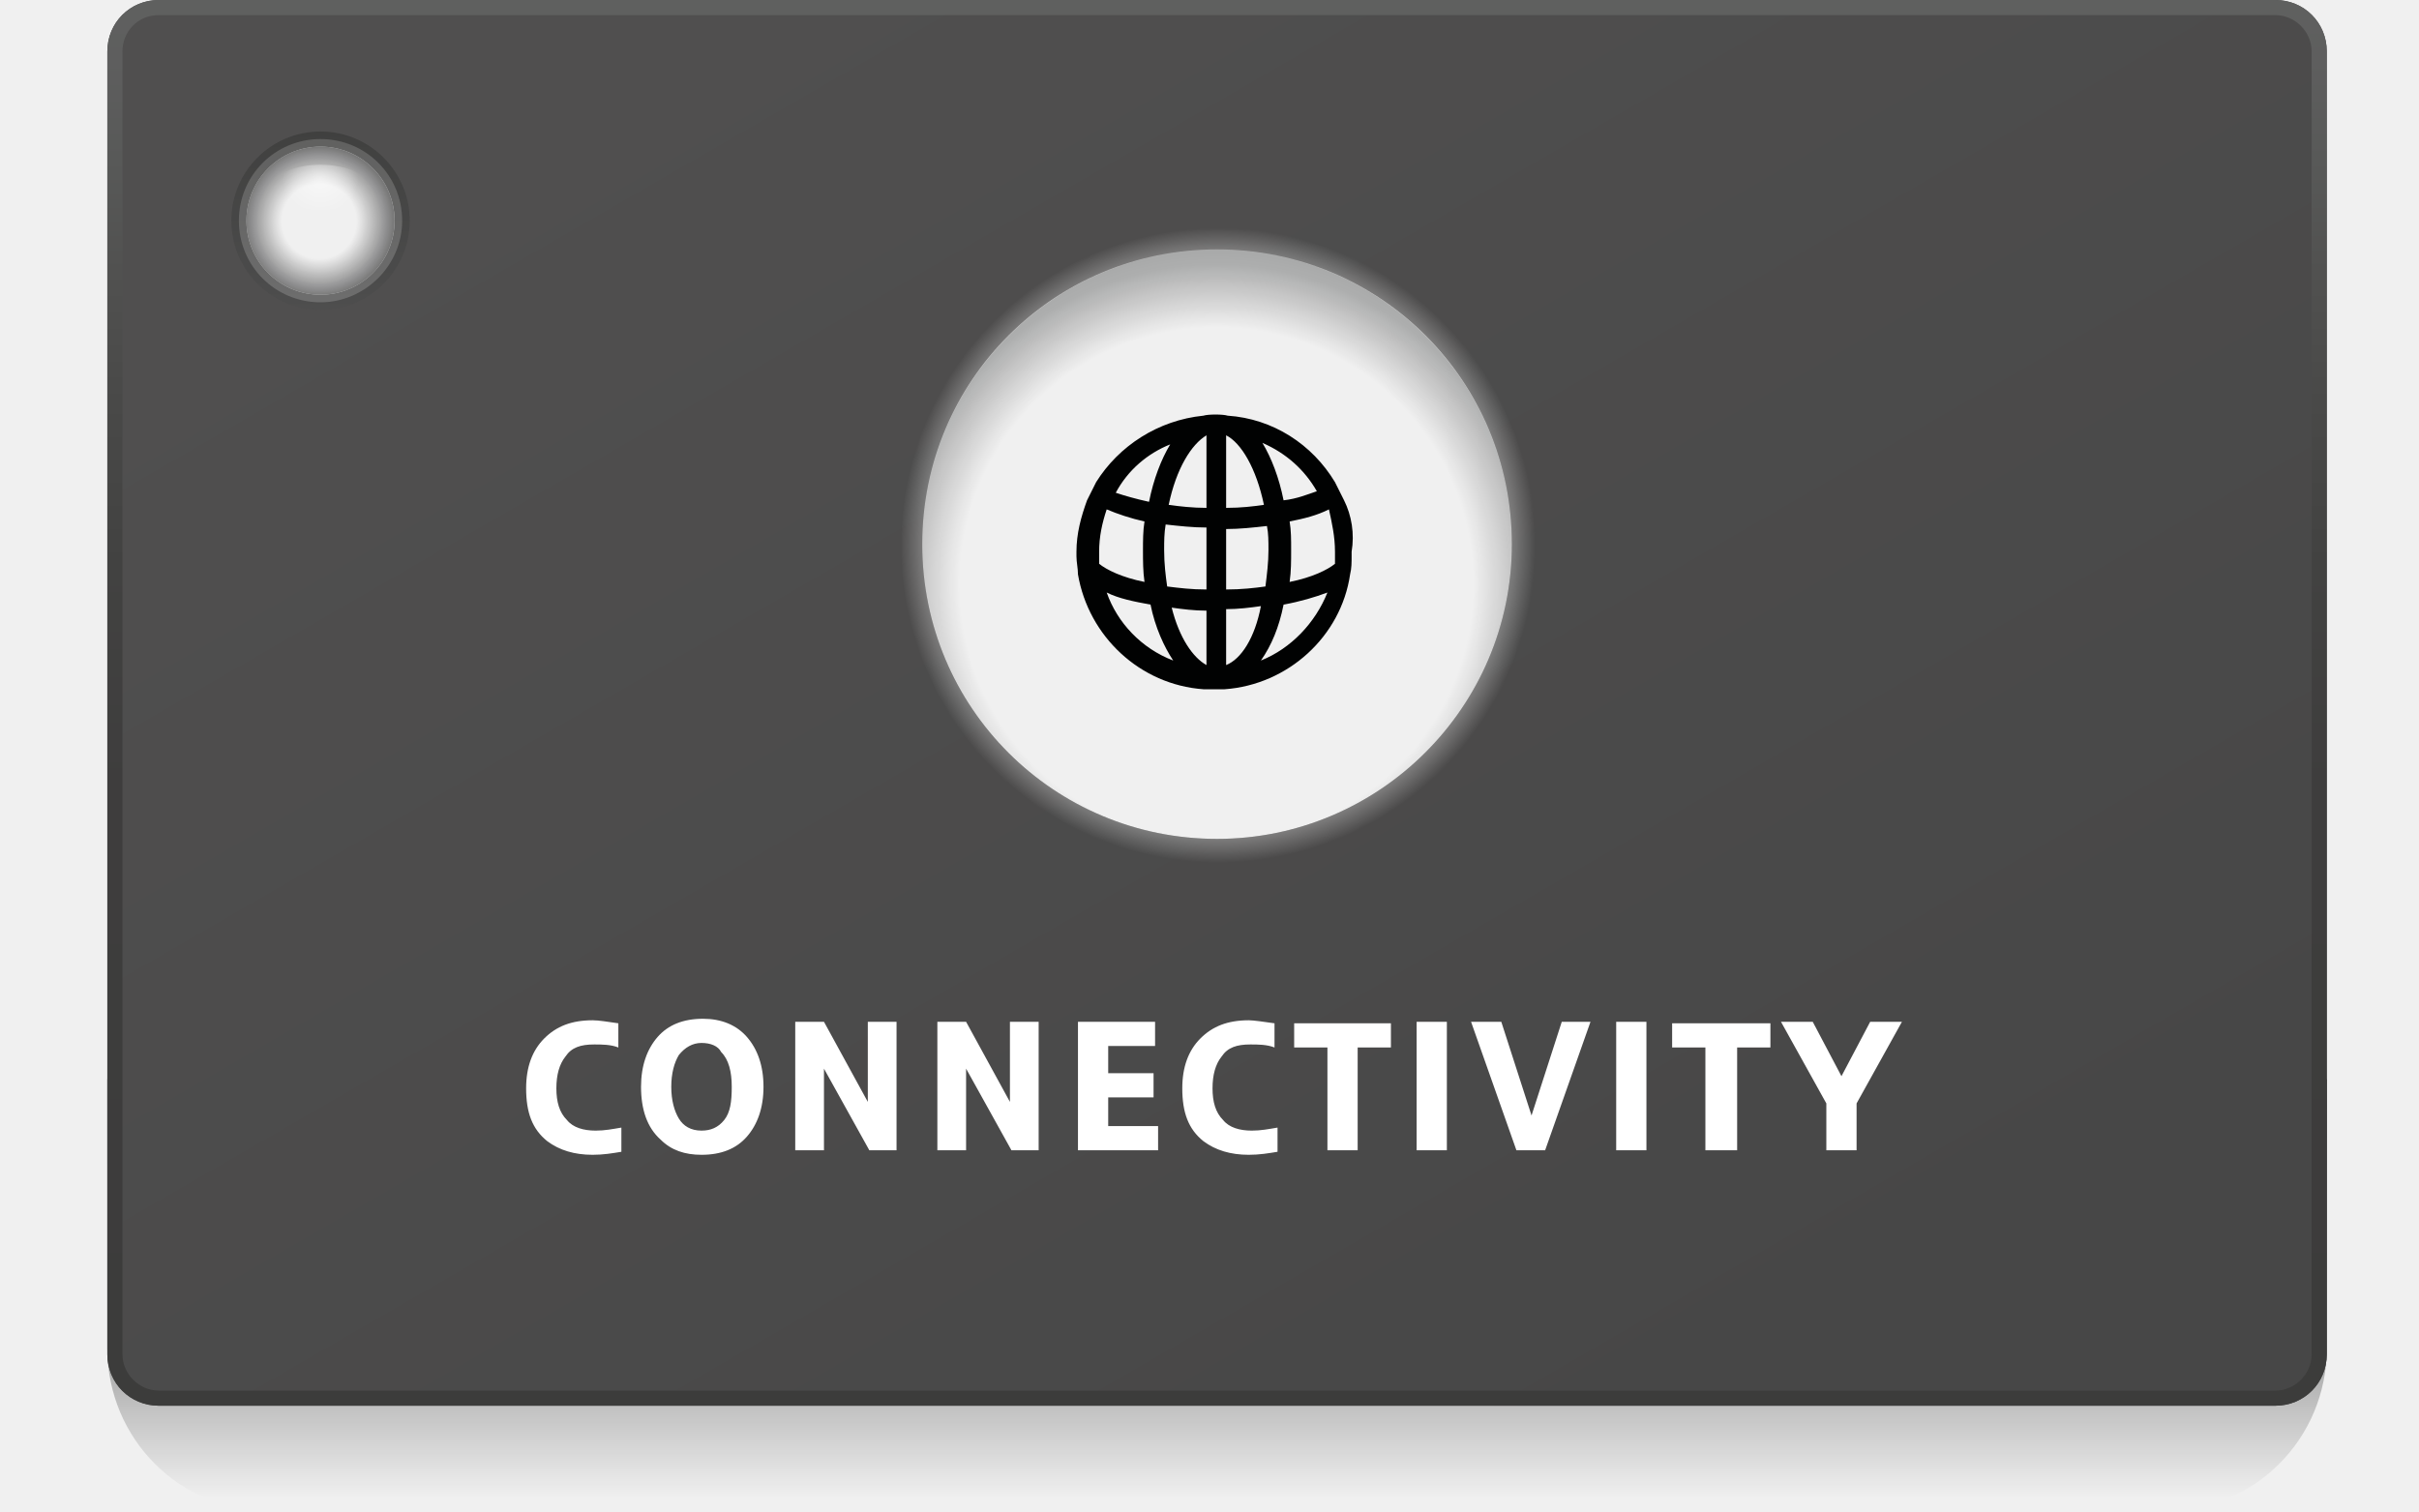
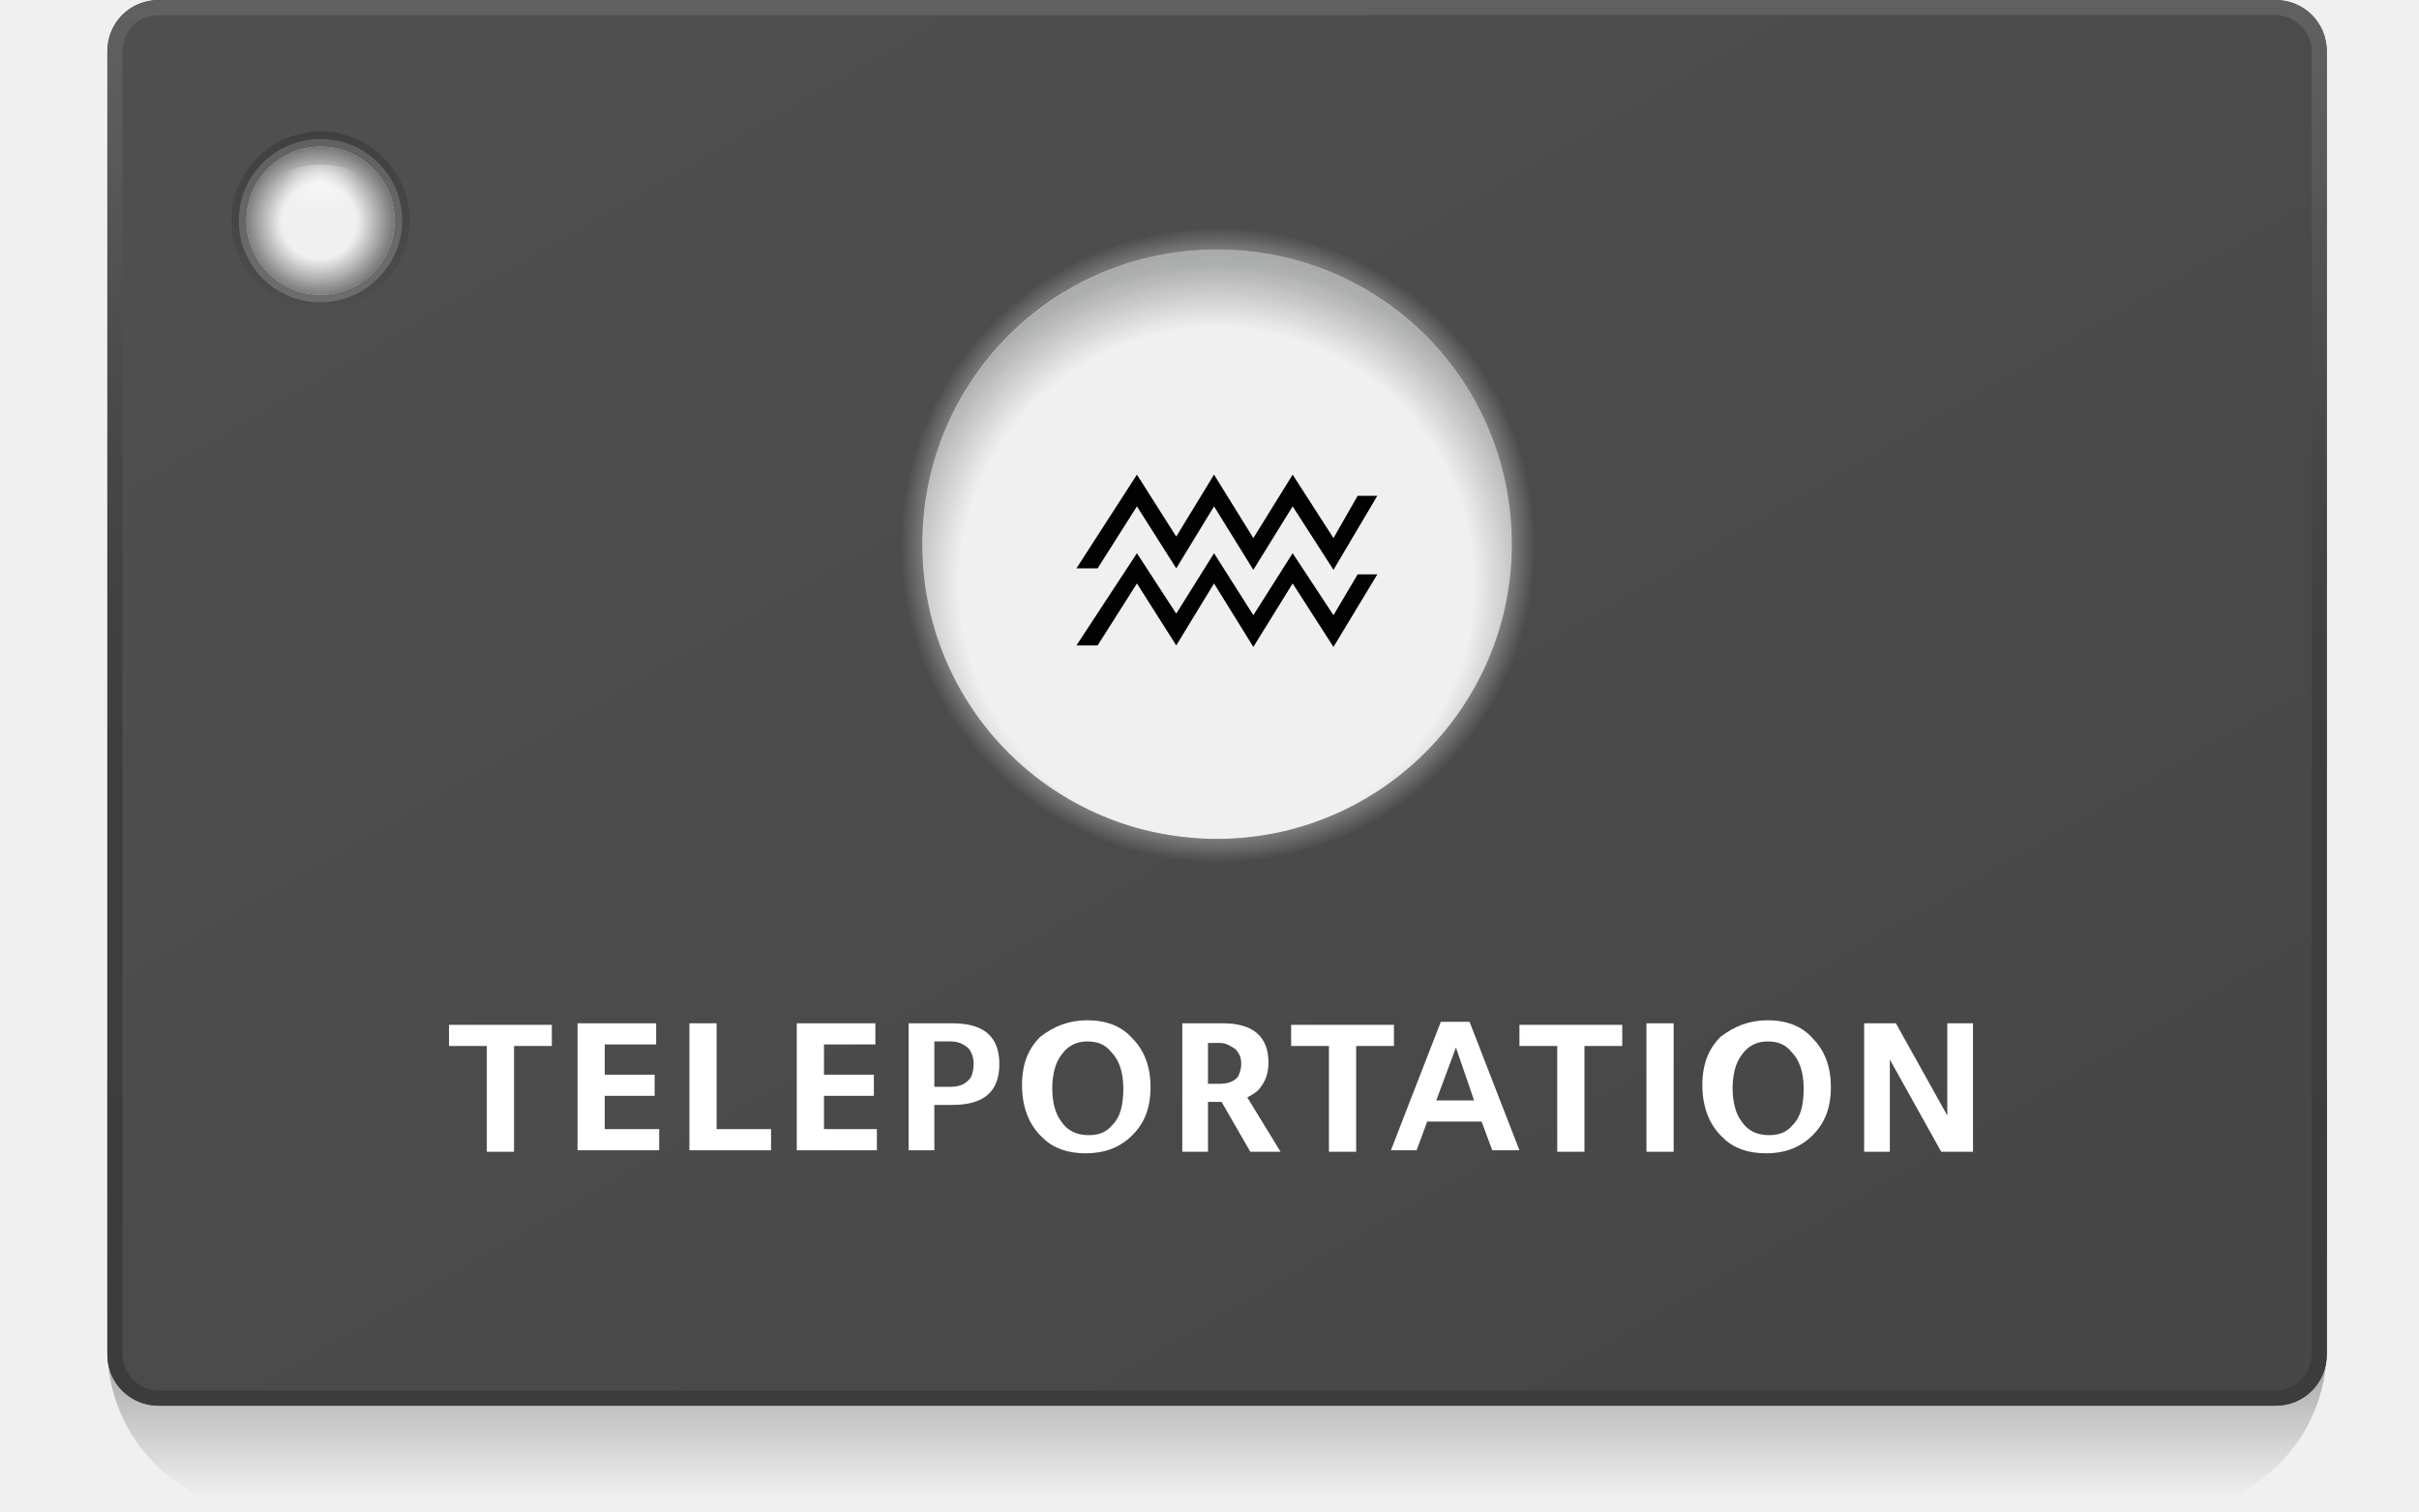
- <svg xmlns="http://www.w3.org/2000/svg" xmlns:xlink="http://www.w3.org/1999/xlink" viewBox="0 0 160 100" enable-background="new 0 0 160 100">
+ <svg xmlns="http://www.w3.org/2000/svg" xmlns:xlink="http://www.w3.org/1999/xlink" viewBox="0 0 160 100" enable-background="new 0 0 160 100" width="160px" height="100px">
  <g>
    <linearGradient id="a" gradientUnits="userSpaceOnUse" x1="80.472" y1="39.794" x2="80.472" y2="99.111">
      <stop offset=".481" stop-color="#010202" />
      <stop offset=".925" stop-color="#010202" stop-opacity=".145" />
      <stop offset="1" stop-color="#010202" stop-opacity="0" />
    </linearGradient>
    <path fill="url(#a)" d="M153.9 71.4H7.1v17.8c0 6 4.8 10.8 10.8 10.8h125.2c6 0 10.8-4.8 10.8-10.8V71.4z" />
  </g>
  <g>
    <linearGradient id="b" gradientUnits="userSpaceOnUse" x1="108.679" y1="95.383" x2="52.776" y2="-1.444">
      <stop offset="0" stop-color="#474747" />
      <stop offset="1" stop-color="#504F4F" />
    </linearGradient>
    <path fill="url(#b)" d="M150.5 0h-140C8.6 0 7.1 1.5 7.1 3.4v86.2c0 1.9 1.5 3.4 3.4 3.4h140c1.9 0 3.4-1.5 3.4-3.4V3.4c0-1.9-1.5-3.4-3.4-3.4zM21.2 20c-3 0-5.4-2.4-5.4-5.4 0-3 2.4-5.4 5.4-5.4s5.4 2.4 5.4 5.4c0 3-2.5 5.4-5.4 5.4zm59.3 35.5C69.7 55.5 61 46.8 61 36s8.7-19.5 19.5-19.5S100 25.2 100 36s-8.8 19.5-19.5 19.5z" />
  </g>
  <g>
    <radialGradient id="c" cx="21.117" cy="14.658" r="5.375" gradientTransform="matrix(.916 0 0 .916 1.769 1.218)" gradientUnits="userSpaceOnUse">
      <stop offset=".006" stop-opacity="0" />
      <stop offset=".225" stop-color="#010101" stop-opacity="0" />
      <stop offset=".304" stop-color="#040404" stop-opacity="0" />
      <stop offset=".36" stop-color="#0A0A09" stop-opacity="0" />
      <stop offset=".406" stop-color="#101010" stop-opacity="0" />
      <stop offset=".445" stop-color="#151514" stop-opacity="0" />
      <stop offset=".478" stop-color="#191818" stop-opacity="0" />
      <stop offset=".5" stop-color="#1A1919" stop-opacity="0" />
      <stop offset=".535" stop-color="#171516" stop-opacity=".07" />
      <stop offset=".687" stop-color="#0B0A0B" stop-opacity=".374" />
      <stop offset=".82" stop-color="#040405" stop-opacity=".641" />
      <stop offset=".929" stop-color="#020203" stop-opacity=".859" />
      <stop offset="1" stop-color="#010202" />
    </radialGradient>
    <circle opacity=".5" fill="url(#c)" cx="21.2" cy="14.6" r="4.9" />
  </g>
  <g>
    <radialGradient id="d" cx="22.254" cy="11.83" r="2.135" gradientTransform="matrix(1.181 0 0 1.076 -5.093 -.885)" gradientUnits="userSpaceOnUse">
      <stop offset="0" stop-color="#fff" />
      <stop offset="1" stop-color="#fff" stop-opacity="0" />
    </radialGradient>
    <ellipse opacity=".5" fill="url(#d)" cx="21.2" cy="12.4" rx="3.2" ry="1.5" />
  </g>
  <g>
    <linearGradient id="e" gradientUnits="userSpaceOnUse" x1="21.18" y1="20.47" x2="21.18" y2="8.72">
      <stop offset="0" stop-color="#4D4D4D" />
      <stop offset="1" stop-color="#3C3C3B" />
    </linearGradient>
    <circle opacity=".8" fill="none" stroke="url(#e)" stroke-miterlimit="10" cx="21.2" cy="14.6" r="5.4" />
  </g>
  <g>
    <defs>
      <path id="f" d="M150.5 0h-140C8.6 0 7.1 1.5 7.1 3.4v86.2c0 1.9 1.5 3.4 3.4 3.4h140c1.9 0 3.4-1.5 3.4-3.4V3.4c0-1.9-1.5-3.4-3.4-3.4zm-70 55.5C69.7 55.5 61 46.8 61 36s8.7-19.5 19.5-19.5S100 25.2 100 36s-8.8 19.5-19.5 19.5z" />
    </defs>
    <clipPath id="g">
      <use xlink:href="#f" overflow="visible" />
    </clipPath>
    <radialGradient id="h" cx="80.563" cy="36.076" r="21" gradientUnits="userSpaceOnUse">
      <stop offset=".568" stop-color="#fff" />
      <stop offset=".729" stop-color="#fff" />
      <stop offset="1" stop-color="#fff" stop-opacity="0" />
    </radialGradient>
    <circle clip-path="url(#g)" fill="url(#h)" cx="80.6" cy="36.1" r="21" />
  </g>
  <g fill="#fff">
-     <path d="M40.9 67.7v1.6c-.5-.2-1.1-.2-1.6-.2-.9 0-1.5.2-1.9.8-.4.5-.6 1.2-.6 2.1 0 .9.2 1.6.7 2.1.4.5 1.1.7 1.9.7.6 0 1.1-.1 1.7-.2v1.6c-.6.1-1.2.2-1.9.2-1.2 0-2.2-.3-3-.9-1-.8-1.4-1.9-1.4-3.5 0-1.4.4-2.5 1.2-3.3.8-.8 1.8-1.2 3.2-1.2.4 0 1 .1 1.7.2zM46.5 67.4c1.2 0 2.2.4 2.9 1.2.7.8 1.1 1.9 1.1 3.3s-.4 2.5-1.1 3.3c-.7.8-1.7 1.2-3 1.2-1.1 0-2-.3-2.7-1-.9-.8-1.3-2-1.3-3.5 0-1.4.4-2.5 1.1-3.3.7-.8 1.7-1.2 3-1.2zm-.1 1.6c-.6 0-1.1.3-1.5.8-.3.5-.5 1.2-.5 2.1 0 .9.2 1.6.5 2.1s.8.8 1.5.8c.6 0 1.1-.2 1.5-.7.4-.5.5-1.2.5-2.2 0-1-.2-1.8-.7-2.3-.2-.4-.7-.6-1.3-.6zM52.6 76.1v-8.5h1.9l2.9 5.3v-5.3h1.9v8.5h-1.8l-3-5.4v5.4h-1.9zM62 76.1v-8.5h1.9l2.9 5.3v-5.3h1.9v8.5h-1.8l-3-5.4v5.4H62zM71.3 76.1v-8.5h5.1v1.6h-3.1V71h3v1.6h-3v1.9h3.3v1.6h-5.3zM84.3 67.7v1.6c-.5-.2-1.1-.2-1.6-.2-.9 0-1.5.2-1.9.8-.4.5-.6 1.2-.6 2.1 0 .9.2 1.6.7 2.1.4.5 1.1.7 1.9.7.6 0 1.1-.1 1.7-.2v1.6c-.6.1-1.2.2-1.9.2-1.2 0-2.2-.3-3-.9-1-.8-1.4-1.9-1.4-3.5 0-1.4.4-2.5 1.2-3.3.8-.8 1.8-1.2 3.2-1.2.3 0 1 .1 1.7.2zM87.8 76.1v-6.8h-2.2v-1.6H92v1.6h-2.2v6.8h-2zM93.7 76.1v-8.5h2v8.5h-2zM100.3 76.1l-3-8.5h2l2 6.2 2-6.2h1.9l-3 8.5h-1.9zM106.9 76.1v-8.5h2v8.5h-2zM112.8 76.1v-6.8h-2.2v-1.6h6.5v1.6h-2.2v6.8h-2.1zM120.8 76.1V73l-3-5.4h2.1l1.9 3.6 1.9-3.6h2.1l-3 5.4v3.1h-2z" />
+     <path d="M32.2 76.2v-7h-2.5v-1.4h6.8v1.4H34v7h-1.8zM38.2 76.2v-8.5h5.2v1.4H40v2h3.3v1.4H40v2.2h3.6v1.4h-5.4zM45.6 76.2v-8.5h1.8v7H51v1.4h-5.4zM52.7 76.2v-8.5h5.2v1.4h-3.4v2h3.3v1.4h-3.3v2.2H58v1.4h-5.3zM60.1 76.2v-8.5H63c2.1 0 3.1.9 3.1 2.7s-1 2.7-3.1 2.7h-1.2v3h-1.7zm1.7-4.3h1.1c.6 0 1-.2 1.3-.6.1-.2.2-.5.2-.9s-.1-.7-.3-1c-.3-.3-.7-.5-1.2-.5h-1.1v3zM71.9 67.5c1.3 0 2.3.4 3 1.2.8.8 1.2 1.9 1.2 3.2 0 1.4-.4 2.4-1.2 3.2-.8.8-1.8 1.2-3.1 1.2-1.1 0-2.1-.3-2.8-1-.9-.8-1.4-2-1.4-3.5 0-1.4.4-2.4 1.2-3.2.9-.7 1.9-1.1 3.1-1.1zm0 1.4c-.7 0-1.3.3-1.7.9-.4.5-.6 1.3-.6 2.2 0 .9.2 1.7.6 2.2.4.6 1 .9 1.8.9.7 0 1.2-.2 1.6-.7.5-.5.7-1.3.7-2.4 0-1.1-.3-1.9-.8-2.4-.4-.5-.9-.7-1.6-.7zM78.2 76.2v-8.5h2.7c2 0 3 .9 3 2.6 0 .7-.2 1.2-.5 1.6-.2.3-.5.5-.9.7l2.2 3.6h-2l-1.9-3.3h-.9v3.3h-1.7zm1.7-4.5h.8c.6 0 1-.2 1.2-.5.1-.2.2-.5.2-.8 0-.4-.1-.7-.4-1-.3-.2-.6-.4-1-.4h-.8v2.7zM87.9 76.2v-7h-2.5v-1.4h6.8v1.4h-2.5v7h-1.8zM98 74.2h-3.6l-.7 1.9H92l3.3-8.5h1.9l3.3 8.5h-1.8l-.7-1.9zm-.5-1.4l-1.2-3.5-1.3 3.5h2.5zM103 76.2v-7h-2.5v-1.4h6.8v1.4h-2.5v7H103zM108.9 76.2v-8.5h1.8v8.5h-1.8zM116.9 67.5c1.3 0 2.3.4 3 1.2.8.8 1.2 1.9 1.2 3.2 0 1.4-.4 2.4-1.2 3.2-.8.8-1.8 1.2-3.1 1.2-1.1 0-2.1-.3-2.8-1-.9-.8-1.4-2-1.4-3.5 0-1.4.4-2.4 1.2-3.2.9-.7 1.9-1.1 3.1-1.1zm0 1.4c-.7 0-1.3.3-1.7.9-.4.5-.6 1.3-.6 2.2 0 .9.2 1.7.6 2.2.4.6 1 .9 1.8.9.7 0 1.2-.2 1.6-.7.5-.5.7-1.3.7-2.4 0-1.1-.3-1.9-.8-2.4-.4-.5-.9-.7-1.6-.7zM123.3 76.2v-8.5h2.1l3.4 6.1v-6.1h1.7v8.5h-2.1l-3.4-6.1v6.1h-1.7z" />
  </g>
  <g opacity=".3">
    <defs>
      <circle id="i" opacity=".3" cx="80.5" cy="36" r="19.5" />
    </defs>
    <clipPath id="j">
      <use xlink:href="#i" overflow="visible" />
    </clipPath>
    <radialGradient id="k" cx="80.472" cy="41.61" r="22.784" gradientTransform="matrix(.973 0 0 .973 2.161 -1.836)" gradientUnits="userSpaceOnUse">
      <stop offset=".766" stop-color="#010202" stop-opacity="0" />
      <stop offset=".954" stop-color="#010202" stop-opacity=".931" />
      <stop offset="1" stop-color="#010202" />
    </radialGradient>
    <circle clip-path="url(#j)" fill="url(#k)" cx="80.5" cy="38.7" r="22.2" />
  </g>
-   <path fill="#010202" d="M88.9 33.1l-.6-1.2c-1.5-2.5-4.1-4.2-7.1-4.4-.3-.1-1.3-.1-1.6 0-3 .3-5.6 2-7.1 4.4l-.6 1.2c-.4 1.1-.7 2.2-.7 3.4v.3c0 .4.1.8.1 1.2.7 4.1 4.1 7.3 8.3 7.6H81c4.2-.3 7.7-3.5 8.3-7.6.1-.4.1-.8.1-1.2v-.3c.2-1.2 0-2.4-.5-3.4zm-5.5 10.6c.7-1 1.2-2.2 1.5-3.7 1.1-.2 2.1-.5 2.9-.8-.8 2-2.4 3.7-4.4 4.5zm-10.2-4.5c.8.4 1.8.6 2.9.8.3 1.5.9 2.8 1.5 3.7-2.1-.8-3.7-2.5-4.4-4.5zm-.5-2.7c0-1 .2-1.9.5-2.8.7.3 1.6.6 2.5.8-.1.6-.1 1.3-.1 1.9 0 .7 0 1.4.1 2.1-1.5-.3-2.5-.8-3-1.2v-.8zm4.7-7.1c-.6 1-1.1 2.3-1.4 3.8-.9-.2-1.6-.4-2.2-.6.8-1.5 2.1-2.6 3.6-3.2zm9.7 3.1c-.6.2-1.3.5-2.2.6-.3-1.5-.8-2.8-1.4-3.8 1.6.7 2.8 1.8 3.6 3.2zm1.2 4v.8c-.5.4-1.5.9-3 1.2.1-.7.1-1.4.1-2.1 0-.7 0-1.3-.1-1.9 1-.2 1.8-.4 2.6-.8.2.9.4 1.8.4 2.8zm-4.4-.1c0 .8-.1 1.6-.2 2.4-.7.1-1.6.2-2.6.2v-4c.9 0 1.8-.1 2.7-.2.1.5.1 1 .1 1.6zm-6.9 0c0-.6 0-1.1.1-1.7.9.1 1.8.2 2.7.2V39c-1 0-1.8-.1-2.6-.2-.1-.7-.2-1.5-.2-2.4zm4.1-2.8v-4.8c1 .5 2 2.2 2.5 4.6-.7.1-1.5.2-2.5.2zm-1.3-4.8v4.8c-.9 0-1.8-.1-2.5-.2.5-2.4 1.5-4 2.5-4.6zm0 11.6V44c-.9-.5-1.8-1.8-2.3-3.8.7.1 1.5.2 2.3.2zm1.3 3.6v-3.7c.8 0 1.6-.1 2.3-.2-.4 2.1-1.3 3.5-2.3 3.9z" />
+   <g fill="#010202">
+     <path d="M89.8 32.8l-1.6 2.8-2.7-4.2-2.6 4.2-2.6-4.2-2.5 4.1-2.6-4.1-4 6.2h1.4l2.6-4.1 2.6 4.1 2.5-4.1 2.6 4.2 2.6-4.2 2.7 4.2 2.9-4.9zM89.8 38l-1.6 2.7-2.7-4.1-2.6 4.1-2.6-4.1-2.5 4-2.6-4-4 6.1h1.4l2.6-4.1 2.6 4.1 2.5-4.1 2.6 4.2 2.6-4.2 2.7 4.2 2.9-4.8z" />
+   </g>
  <g>
    <linearGradient id="l" gradientUnits="userSpaceOnUse" x1="80.472" y1="93.053" x2="80.472">
      <stop offset="0" stop-color="#3C3C3B" />
      <stop offset=".438" stop-color="#3E3D3D" />
      <stop offset=".599" stop-color="#424241" />
      <stop offset=".714" stop-color="#494948" />
      <stop offset=".807" stop-color="#515150" />
      <stop offset=".887" stop-color="#585958" />
      <stop offset=".957" stop-color="#5E5E5E" />
      <stop offset=".995" stop-color="#5F605F" />
    </linearGradient>
    <path fill="url(#l)" d="M150.5 1c1.3 0 2.4 1.1 2.4 2.4v86.2c0 1.3-1.1 2.4-2.4 2.4h-140c-1.3 0-2.4-1.1-2.4-2.4V3.4c0-1.3 1-2.4 2.4-2.4h140m0-1h-140C8.6 0 7.1 1.5 7.1 3.4v86.2c0 1.9 1.5 3.4 3.4 3.4h140c1.9 0 3.4-1.5 3.4-3.4V3.4c0-1.9-1.5-3.4-3.4-3.4z" />
  </g>
</svg>
